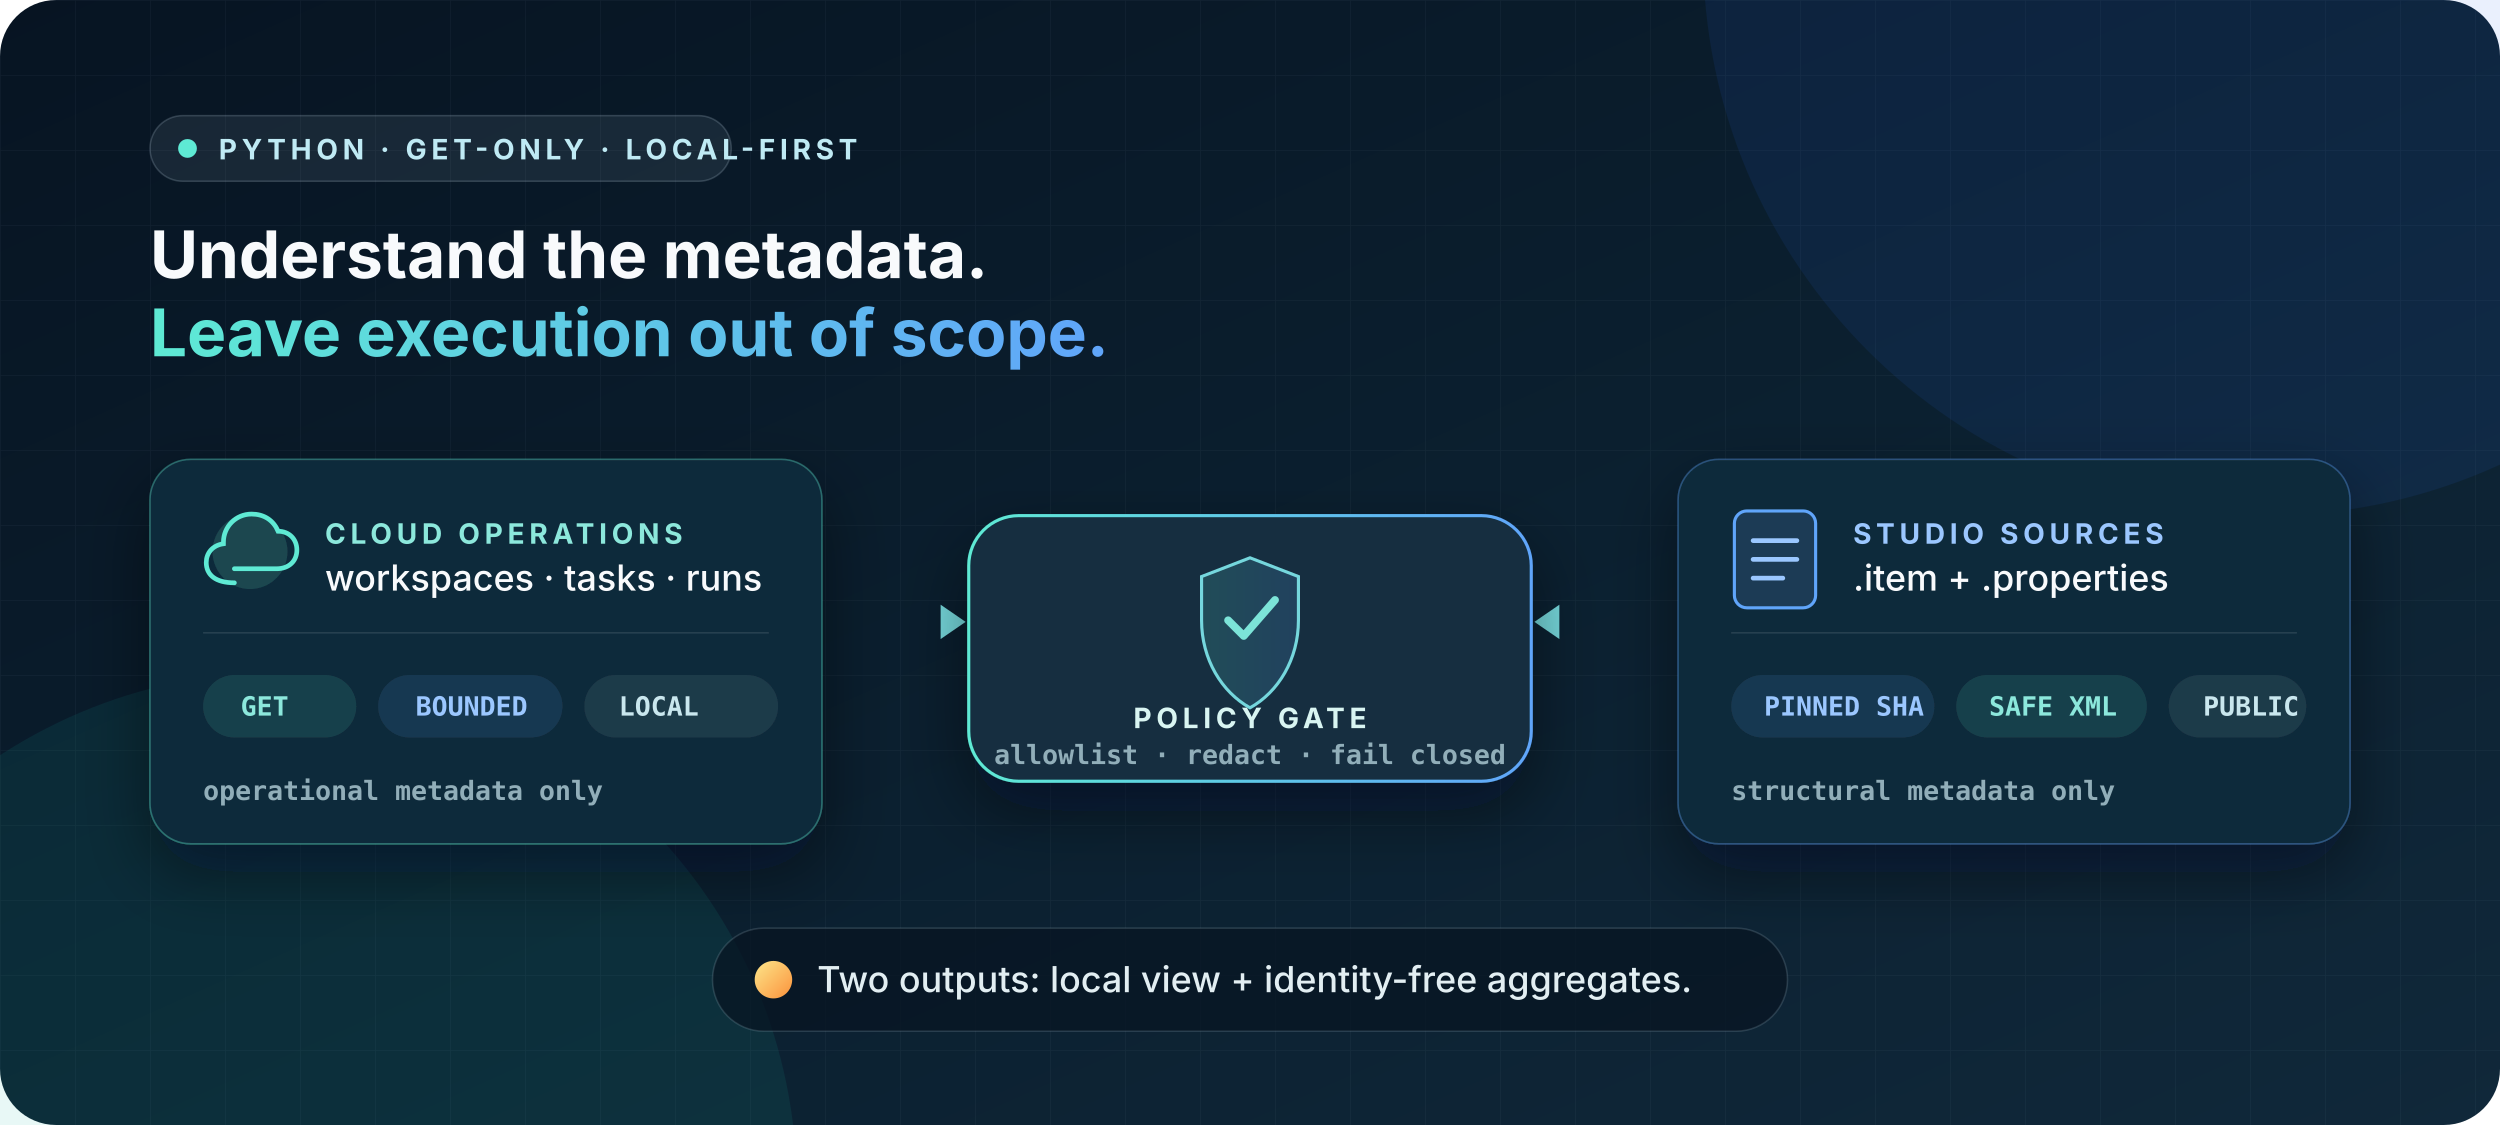
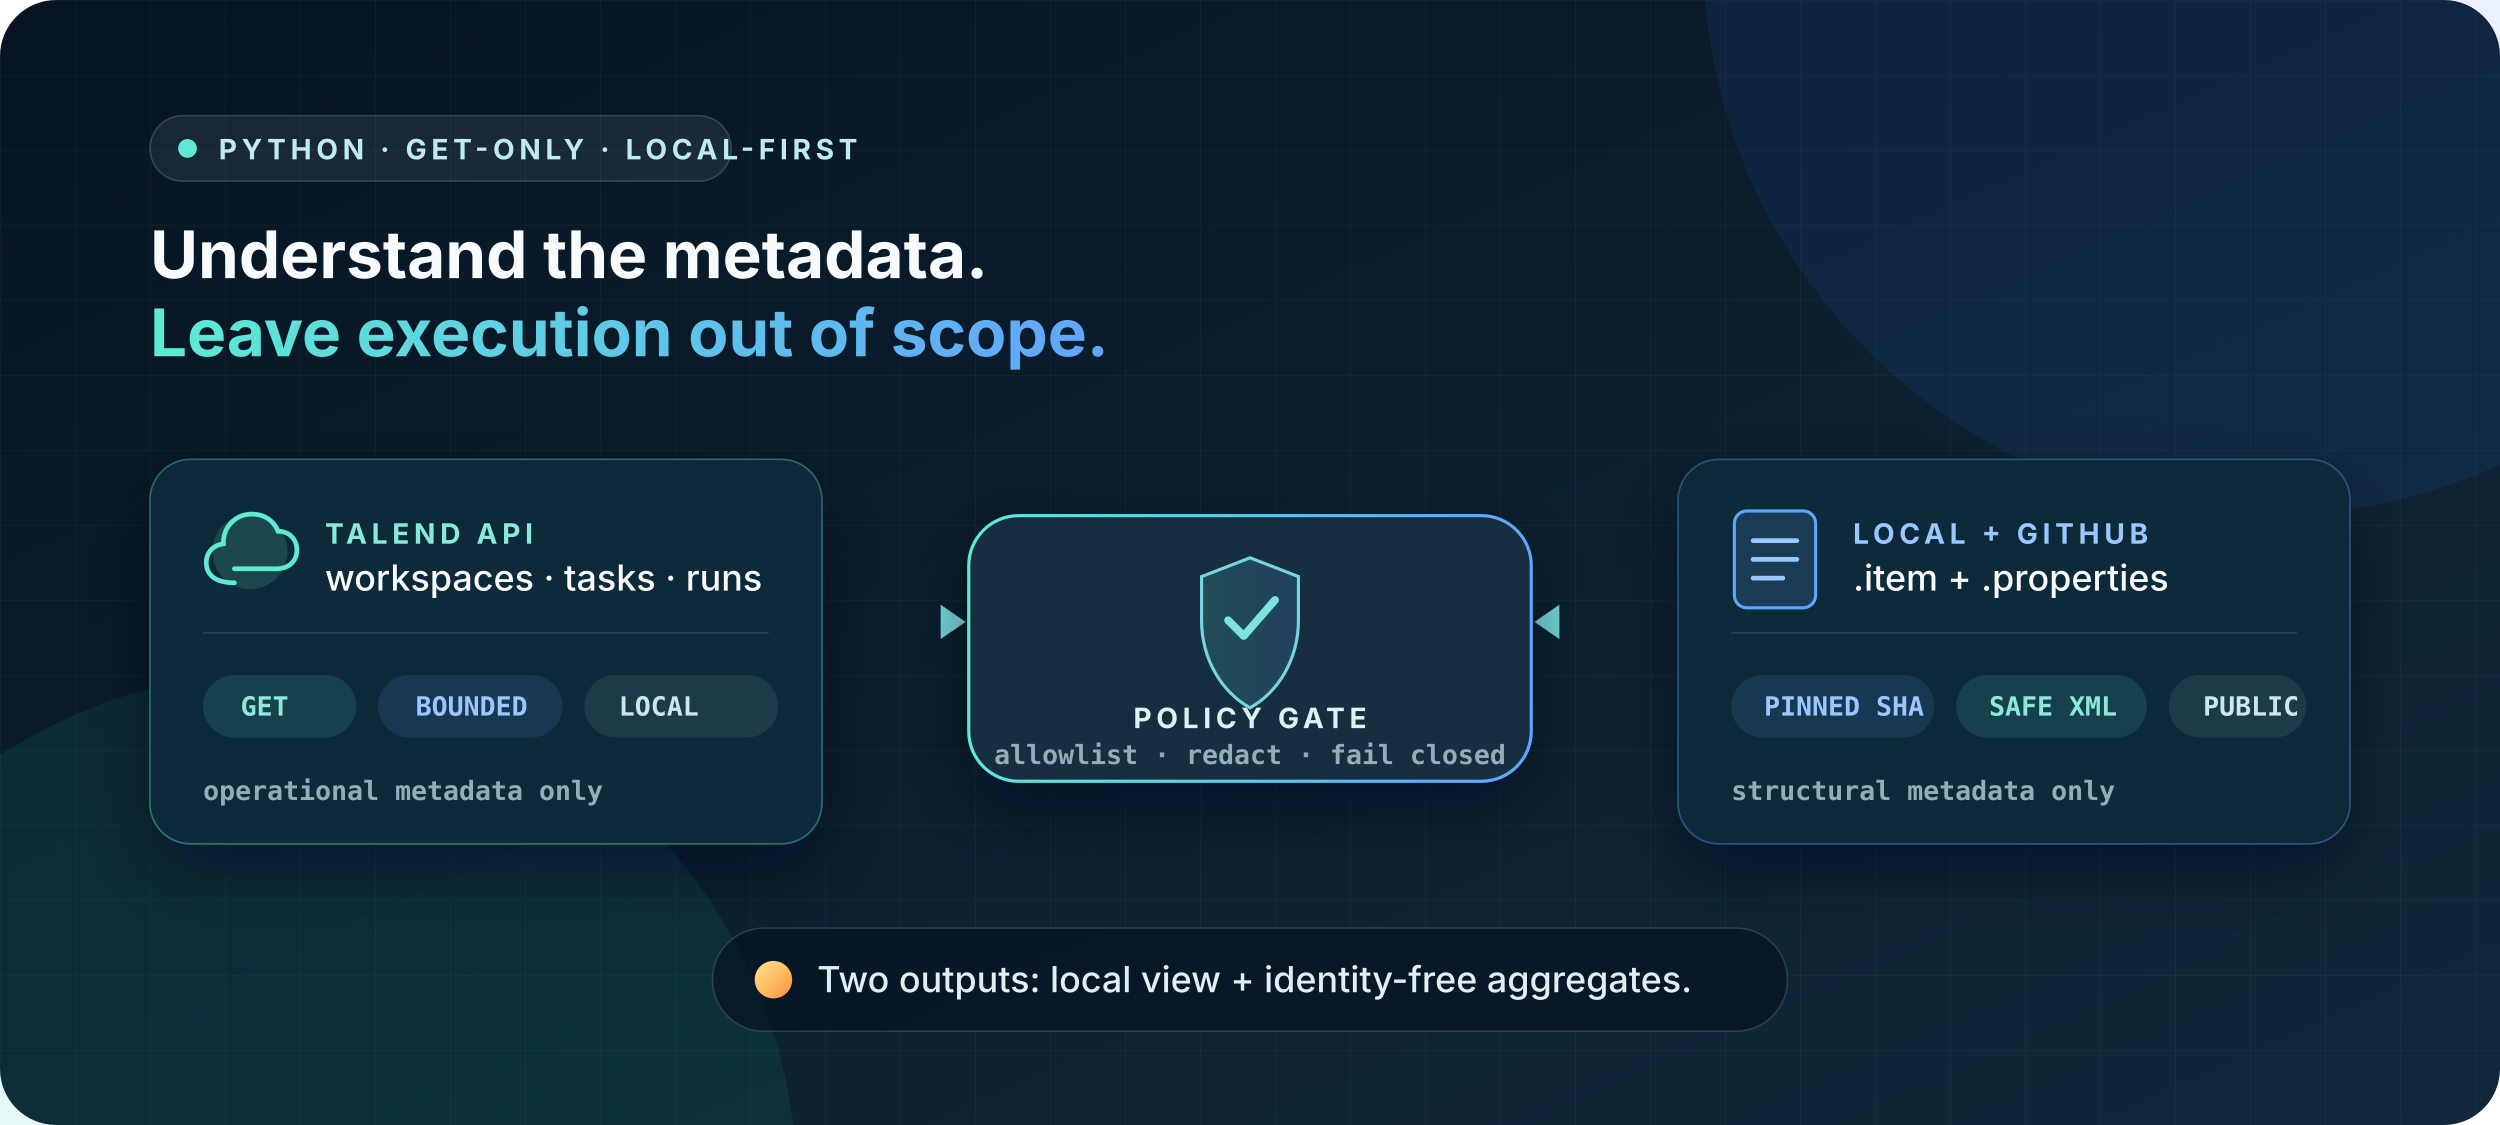
<svg xmlns="http://www.w3.org/2000/svg" width="1600" height="720" viewBox="0 0 1600 720" role="img" aria-labelledby="title desc">
  <defs>
    <linearGradient id="bg" x1="0" y1="0" x2="1" y2="1">
      <stop offset="0" stop-color="#071422" />
      <stop offset="0.55" stop-color="#0b2030" />
      <stop offset="1" stop-color="#10283a" />
    </linearGradient>
    <linearGradient id="accent" x1="0" y1="0" x2="1" y2="0">
      <stop offset="0" stop-color="#5eead4" />
      <stop offset="1" stop-color="#60a5fa" />
    </linearGradient>
    <linearGradient id="warm" x1="0" y1="0" x2="1" y2="1">
      <stop offset="0" stop-color="#fde68a" />
      <stop offset="1" stop-color="#fb923c" />
    </linearGradient>
    <filter id="shadow" x="-20%" y="-20%" width="140%" height="160%">
      <feDropShadow dx="0" dy="18" stdDeviation="22" flood-color="#020617" flood-opacity="0.45" />
    </filter>
    <pattern id="grid" width="48" height="48" patternUnits="userSpaceOnUse">
      <path d="M48 0H0V48" fill="none" stroke="#d8f3ff" stroke-opacity="0.045" stroke-width="1" />
    </pattern>
    <style>
      .label { font-family: ui-sans-serif, system-ui, -apple-system, BlinkMacSystemFont, "Segoe UI", sans-serif; font-size: 18px; font-weight: 700; letter-spacing: 3px; }
      .title { font-family: ui-sans-serif, system-ui, -apple-system, BlinkMacSystemFont, "Segoe UI", sans-serif; font-size: 42px; font-weight: 700; }
      .body { font-family: ui-sans-serif, system-ui, -apple-system, BlinkMacSystemFont, "Segoe UI", sans-serif; font-size: 23px; font-weight: 500; }
      .small { font-family: ui-monospace, SFMono-Regular, Menlo, Consolas, monospace; font-size: 17px; font-weight: 600; }
    </style>
  </defs>
  <rect width="1600" height="720" rx="36" fill="url(#bg)" />
  <rect width="1600" height="720" rx="36" fill="url(#grid)" />
  <circle cx="1450" cy="-30" r="360" fill="#2563eb" opacity="0.10" />
  <circle cx="180" cy="760" r="330" fill="#14b8a6" opacity="0.10" />
  <g transform="translate(96 74)">
    <rect width="372" height="42" rx="21" fill="#d8f3ff" fill-opacity="0.08" stroke="#d8f3ff" stroke-opacity="0.18" />
    <circle cx="24" cy="21" r="6" fill="#5eead4" />
    <text x="44" y="28" class="label" fill="#bfeaf4">PYTHON · GET-ONLY · LOCAL-FIRST</text>
  </g>
  <text x="96" y="178" class="title" fill="#f8fafc">Understand the metadata.</text>
  <text x="96" y="228" class="title" fill="url(#accent)">Leave execution out of scope.</text>
  <g transform="translate(96 294)" filter="url(#shadow)">
    <rect width="430" height="246" rx="26" fill="#0f2a3a" stroke="#5eead4" stroke-opacity="0.35" />
    <g transform="translate(34 33)">
      <circle cx="30" cy="26" r="24" fill="#5eead4" fill-opacity="0.15" />
      <path d="M18 32h27c8 0 13-5 13-12s-5-12-12-12c-3-7-9-11-17-11-10 0-18 8-18 18v1C4 17 0 22 0 28c0 8 6 13 18 13" transform="translate(2 5)" fill="none" stroke="#5eead4" stroke-width="3" stroke-linecap="round" />
-       <text x="78" y="21" class="label" fill="#8ce8dc">CLOUD OPERATIONS</text>
+       <text x="78" y="21" class="label" fill="#8ce8dc">TALEND API</text>
      <text x="78" y="51" class="body" fill="#f8fafc">workspaces · tasks · runs</text>
    </g>
    <line x1="34" y1="111" x2="396" y2="111" stroke="#d8f3ff" stroke-opacity="0.12" />
    <g transform="translate(34 138)">
      <rect width="98" height="40" rx="20" fill="#5eead4" fill-opacity="0.12" />
      <text x="24" y="26" class="small" fill="#8ce8dc">GET</text>
      <rect x="112" width="118" height="40" rx="20" fill="#60a5fa" fill-opacity="0.12" />
      <text x="136" y="26" class="small" fill="#9bc7ff">BOUNDED</text>
      <rect x="244" width="124" height="40" rx="20" fill="#d8f3ff" fill-opacity="0.08" />
      <text x="266" y="26" class="small" fill="#c9e7ee">LOCAL</text>
    </g>
    <text x="34" y="218" class="small" fill="#91aeb9">operational metadata only</text>
  </g>
  <g transform="translate(1074 294)" filter="url(#shadow)">
    <rect width="430" height="246" rx="26" fill="#0f2a3a" stroke="#60a5fa" stroke-opacity="0.35" />
    <g transform="translate(34 33)">
      <rect x="2" y="0" width="52" height="62" rx="8" fill="#60a5fa" fill-opacity="0.14" stroke="#60a5fa" stroke-width="2" />
      <path d="M14 19h28M14 31h28M14 43h19" stroke="#9bc7ff" stroke-width="3" stroke-linecap="round" />
-       <text x="78" y="21" class="label" fill="#9bc7ff">STUDIO SOURCES</text>
+       <text x="78" y="21" class="label" fill="#9bc7ff">LOCAL + GITHUB</text>
      <text x="78" y="51" class="body" fill="#f8fafc">.item + .properties</text>
    </g>
    <line x1="34" y1="111" x2="396" y2="111" stroke="#d8f3ff" stroke-opacity="0.12" />
    <g transform="translate(34 138)">
      <rect width="130" height="40" rx="20" fill="#60a5fa" fill-opacity="0.12" />
      <text x="21" y="26" class="small" fill="#9bc7ff">PINNED SHA</text>
      <rect x="144" width="122" height="40" rx="20" fill="#5eead4" fill-opacity="0.12" />
      <text x="165" y="26" class="small" fill="#8ce8dc">SAFE XML</text>
      <rect x="280" width="88" height="40" rx="20" fill="#d8f3ff" fill-opacity="0.08" />
      <text x="302" y="26" class="small" fill="#c9e7ee">PUBLIC</text>
    </g>
    <text x="34" y="218" class="small" fill="#91aeb9">structural metadata only</text>
  </g>
  <g transform="translate(620 330)">
    <path d="M-72 68H0M360 68h72" fill="none" stroke="url(#accent)" stroke-width="4" stroke-linecap="round" stroke-dasharray="8 11" />
    <path d="M-2 68l-16-11v22zM362 68l16-11v22z" fill="#76d8dc" />
    <rect width="360" height="170" rx="32" fill="#132f3f" stroke="url(#accent)" stroke-width="2" filter="url(#shadow)" />
    <path d="M180 27l31 12v28c0 25-13 46-31 56-18-10-31-31-31-56V39z" fill="url(#accent)" fill-opacity="0.16" stroke="#75d7dd" stroke-width="2" />
    <path d="M166 67l10 10 20-23" fill="none" stroke="#7ce4d8" stroke-width="5" stroke-linecap="round" stroke-linejoin="round" />
    <text x="180" y="136" text-anchor="middle" class="label" fill="#d9f5f2">POLICY GATE</text>
    <text x="180" y="159" text-anchor="middle" class="small" fill="#91aeb9">allowlist · redact · fail closed</text>
  </g>
  <g transform="translate(456 594)">
    <rect width="688" height="66" rx="33" fill="#071422" fill-opacity="0.75" stroke="#d8f3ff" stroke-opacity="0.15" />
    <circle cx="39" cy="33" r="12" fill="url(#warm)" />
    <text x="67" y="41" class="body" fill="#e2eef2">Two outputs: local view + identity-free aggregates.</text>
  </g>
</svg>
